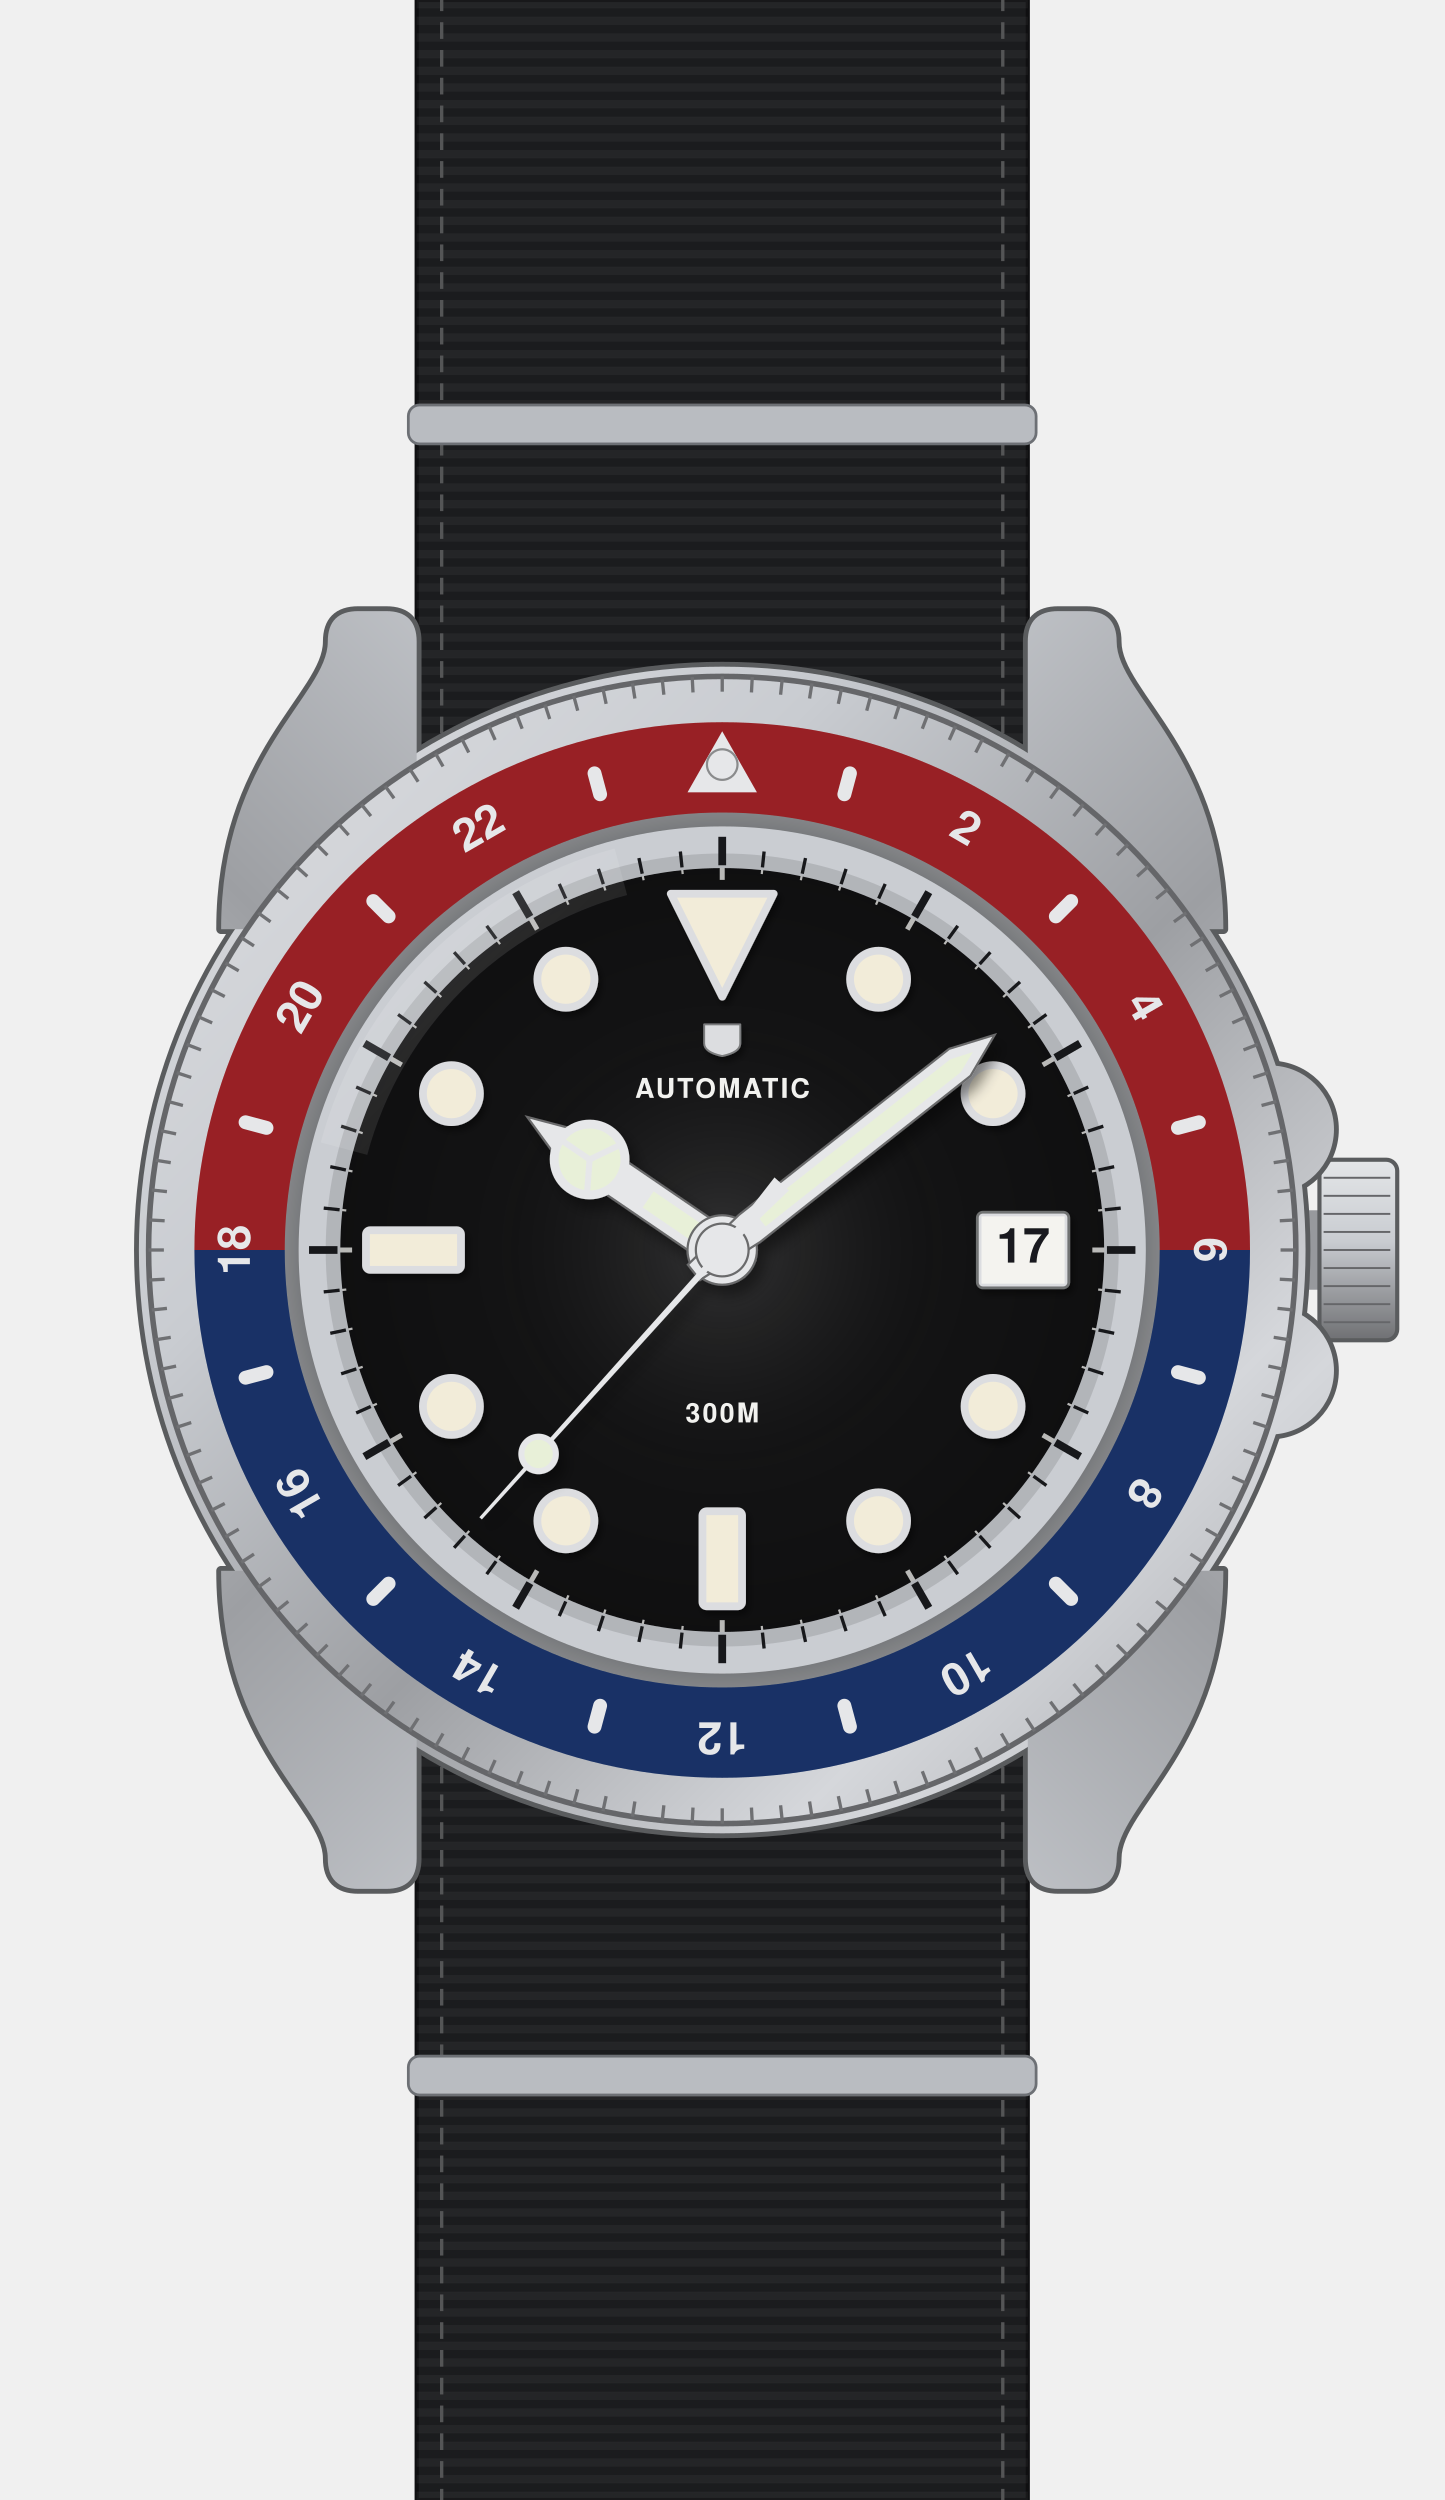
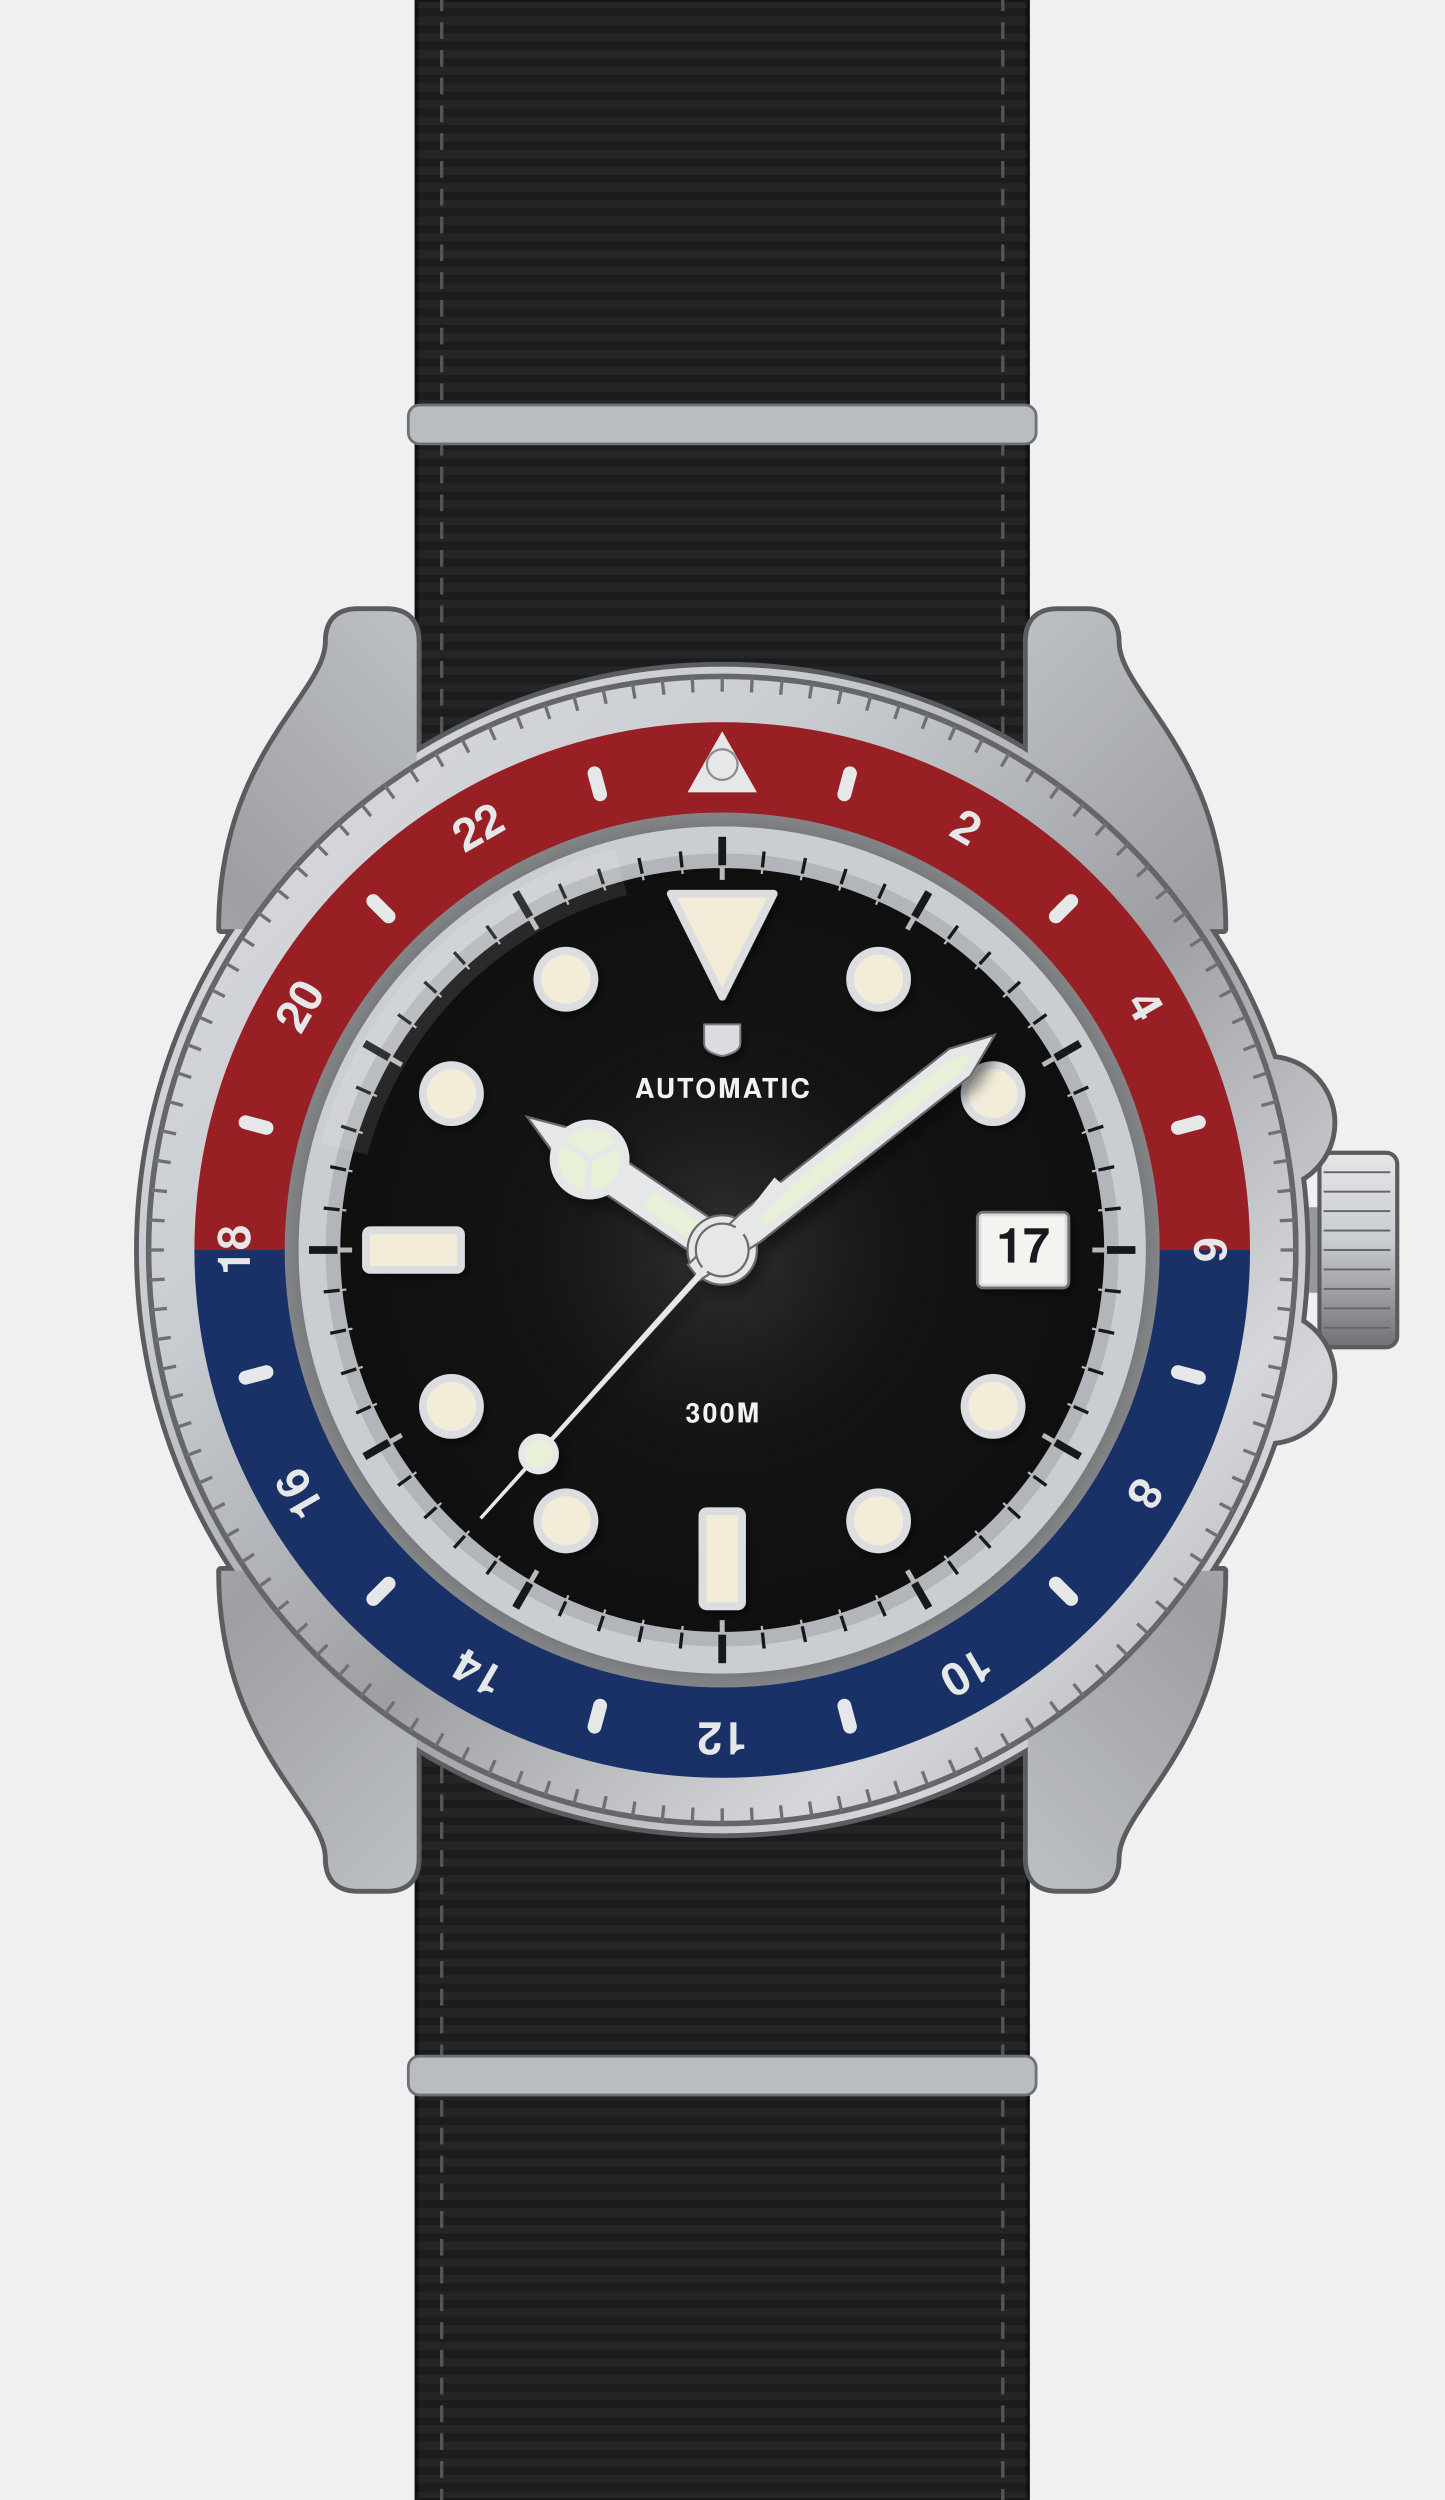
<svg xmlns="http://www.w3.org/2000/svg" viewBox="-26 -45 52 90" role="img" aria-label="Diver 42 GMT-insert on NATO" data-mm-width="52" data-mm-height="90">
  <defs>
    <clipPath id="diver-pepsi-nato-dial-clip">
      <circle r="15.75">
</circle>
    </clipPath>
  </defs>
  <g data-layer="strap" data-part="st-nato-22-black">
    <g id="diver-pepsi-nato-strap-top">
      <g>
        <defs>
          <pattern id="diver-pepsi-nato-strap-texture-st-nato-22-black" width="0.6" height="0.6" patternUnits="userSpaceOnUse">
            <rect width="0.6" height="0.3" fill="#fff" opacity="0.04">
</rect>
          </pattern>
        </defs>
        <path d="M -11 -12.6 L 11 -12.6 L 11 -45 L -11 -45 Z" fill="#1b1c1e" stroke="#0f0f11" stroke-width="0.15">
</path>
        <path d="M -11 -12.6 L 11 -12.6 L 11 -45 L -11 -45 Z" fill="url(#diver-pepsi-nato-strap-texture-st-nato-22-black)">
</path>
        <g stroke="#545556" stroke-width="0.12" stroke-dasharray="0.6 0.4" fill="none">
          <path d="M -10.1 -12.6 L -10.1 -45">
</path>
          <path d="M 10.1 -12.6 L 10.1 -45">
</path>
        </g>
        <rect x="-11.3" y="-30.42" width="22.6" height="1.4" rx="0.4" fill="#b9bcc1" stroke="#6d7075" stroke-width="0.1">
</rect>
      </g>
    </g>
    <use href="#diver-pepsi-nato-strap-top" transform="scale(1 -1)">
</use>
  </g>
  <g data-layer="crown" data-part="cw-diver42" transform="rotate(0)">
    <g>
      <defs>
        <linearGradient id="diver-pepsi-nato-crown-cw-diver42" x1="0" y1="0" x2="0" y2="1">
          <stop offset="0" stop-color="#e4e6e8">
</stop>
          <stop offset="0.45" stop-color="#c9ccd1">
</stop>
          <stop offset="1" stop-color="#6f7073">
</stop>
        </linearGradient>
      </defs>
-       <rect x="20.6" y="-1.43" width="1.2" height="2.86" fill="#97999d">
+       <rect x="20.6" y="-1.54" width="1.2" height="3.08" fill="#97999d">
</rect>
-       <rect x="21.5" y="-3.25" width="2.8" height="6.5" rx="0.4" fill="url(#diver-pepsi-nato-crown-cw-diver42)" stroke="#5a5c5e" stroke-width="0.15">
+       <rect x="21.5" y="-3.5" width="2.8" height="7" rx="0.4" fill="url(#diver-pepsi-nato-crown-cw-diver42)" stroke="#5a5c5e" stroke-width="0.15">
</rect>
      <g stroke="#656669" stroke-width="0.07">
-         <line x1="21.65" y1="-2.6" x2="24.05" y2="-2.6">
- </line>
-         <line x1="21.65" y1="-1.95" x2="24.05" y2="-1.95">
- </line>
-         <line x1="21.65" y1="-1.3" x2="24.05" y2="-1.3">
- </line>
-         <line x1="21.65" y1="-0.65" x2="24.05" y2="-0.65">
+         <line x1="21.65" y1="-2.8" x2="24.05" y2="-2.8">
+ </line>
+         <line x1="21.65" y1="-2.1" x2="24.05" y2="-2.1">
+ </line>
+         <line x1="21.65" y1="-1.4" x2="24.05" y2="-1.4">
+ </line>
+         <line x1="21.65" y1="-0.7" x2="24.05" y2="-0.7">
</line>
        <line x1="21.65" y1="0" x2="24.05" y2="0">
</line>
-         <line x1="21.65" y1="0.65" x2="24.05" y2="0.65">
- </line>
-         <line x1="21.65" y1="1.3" x2="24.05" y2="1.3">
- </line>
-         <line x1="21.65" y1="1.95" x2="24.05" y2="1.95">
- </line>
-         <line x1="21.65" y1="2.6" x2="24.05" y2="2.6">
+         <line x1="21.65" y1="0.7" x2="24.05" y2="0.7">
+ </line>
+         <line x1="21.65" y1="1.4" x2="24.05" y2="1.4">
+ </line>
+         <line x1="21.65" y1="2.1" x2="24.05" y2="2.1">
+ </line>
+         <line x1="21.65" y1="2.8" x2="24.05" y2="2.8">
</line>
      </g>
    </g>
  </g>
  <g data-layer="case" data-part="cs-diver42-30">
    <g>
      <defs>
        <linearGradient id="diver-pepsi-nato-case-metal-cs-diver42-30" gradientUnits="userSpaceOnUse" x1="-23" y1="-23" x2="23" y2="23">
          <stop offset="0" stop-color="#dedfe2">
</stop>
          <stop offset="0.3" stop-color="#c9ccd1">
</stop>
          <stop offset="0.55" stop-color="#9d9fa3">
</stop>
          <stop offset="0.78" stop-color="#d5d7db">
</stop>
          <stop offset="1" stop-color="#a5a7ab">
</stop>
        </linearGradient>
        <radialGradient id="diver-pepsi-nato-case-flange-cs-diver42-30" gradientUnits="userSpaceOnUse" cx="0" cy="0" r="15.8">
          <stop offset="0.8" stop-color="#3c3d3f">
</stop>
          <stop offset="1" stop-color="#838588">
</stop>
        </radialGradient>
      </defs>
      <g stroke="#5a5c5e" stroke-width="0.35" stroke-linejoin="round">
        <circle r="21" fill="#5a5c5e">
</circle>
        <path d="M 11 -11.55 L 11 -21.9 Q 11 -23 12.1 -23 L 13.1 -23 Q 14.2 -23 14.2 -21.9 C 14.2 -19.95 18.04 -17.85 18.04 -11.55 Z" fill="#5a5c5e" transform="scale(1 1)">
</path>
        <path d="M 11 -11.55 L 11 -21.9 Q 11 -23 12.1 -23 L 13.1 -23 Q 14.2 -23 14.2 -21.9 C 14.2 -19.95 18.04 -17.85 18.04 -11.55 Z" fill="#5a5c5e" transform="scale(-1 1)">
</path>
        <path d="M 11 -11.55 L 11 -21.9 Q 11 -23 12.1 -23 L 13.1 -23 Q 14.2 -23 14.2 -21.9 C 14.2 -19.95 18.04 -17.85 18.04 -11.55 Z" fill="#5a5c5e" transform="scale(1 -1)">
</path>
        <path d="M 11 -11.55 L 11 -21.9 Q 11 -23 12.1 -23 L 13.1 -23 Q 14.2 -23 14.2 -21.9 C 14.2 -19.95 18.04 -17.85 18.04 -11.55 Z" fill="#5a5c5e" transform="scale(-1 -1)">
</path>
-         <circle cx="19.723" cy="-4.342" r="2.3" fill="#5a5c5e">
- </circle>
-         <circle cx="19.723" cy="4.342" r="2.3" fill="#5a5c5e">
+         <circle cx="19.668" cy="-4.582" r="2.3" fill="#5a5c5e">
+ </circle>
+         <circle cx="19.668" cy="4.582" r="2.3" fill="#5a5c5e">
</circle>
      </g>
      <g>
        <circle r="21" fill="url(#diver-pepsi-nato-case-metal-cs-diver42-30)">
</circle>
        <path d="M 11 -11.55 L 11 -21.9 Q 11 -23 12.1 -23 L 13.1 -23 Q 14.2 -23 14.2 -21.9 C 14.2 -19.95 18.04 -17.85 18.04 -11.55 Z" fill="url(#diver-pepsi-nato-case-metal-cs-diver42-30)" transform="scale(1 1)">
</path>
        <path d="M 11 -11.55 L 11 -21.9 Q 11 -23 12.1 -23 L 13.1 -23 Q 14.2 -23 14.2 -21.9 C 14.2 -19.95 18.04 -17.85 18.04 -11.55 Z" fill="url(#diver-pepsi-nato-case-metal-cs-diver42-30)" transform="scale(-1 1)">
</path>
        <path d="M 11 -11.55 L 11 -21.9 Q 11 -23 12.1 -23 L 13.1 -23 Q 14.2 -23 14.2 -21.9 C 14.2 -19.95 18.04 -17.85 18.04 -11.55 Z" fill="url(#diver-pepsi-nato-case-metal-cs-diver42-30)" transform="scale(1 -1)">
</path>
        <path d="M 11 -11.55 L 11 -21.9 Q 11 -23 12.1 -23 L 13.1 -23 Q 14.2 -23 14.2 -21.9 C 14.2 -19.95 18.04 -17.85 18.04 -11.55 Z" fill="url(#diver-pepsi-nato-case-metal-cs-diver42-30)" transform="scale(-1 -1)">
</path>
-         <circle cx="19.723" cy="-4.342" r="2.3" fill="url(#diver-pepsi-nato-case-metal-cs-diver42-30)">
- </circle>
-         <circle cx="19.723" cy="4.342" r="2.3" fill="url(#diver-pepsi-nato-case-metal-cs-diver42-30)">
+         <circle cx="19.668" cy="-4.582" r="2.3" fill="url(#diver-pepsi-nato-case-metal-cs-diver42-30)">
+ </circle>
+         <circle cx="19.668" cy="4.582" r="2.3" fill="url(#diver-pepsi-nato-case-metal-cs-diver42-30)">
</circle>
      </g>
      <circle r="15.8" fill="url(#diver-pepsi-nato-case-flange-cs-diver42-30)">
</circle>
    </g>
  </g>
  <g data-layer="bezel" data-part="bz-diver42-flat">
    <g>
      <defs>
        <linearGradient id="diver-pepsi-nato-bezel-bz-diver42-flat" gradientUnits="userSpaceOnUse" x1="-20.65" y1="-20.65" x2="20.65" y2="20.65">
          <stop offset="0" stop-color="#dedfe2">
</stop>
          <stop offset="0.3" stop-color="#c9ccd1">
</stop>
          <stop offset="0.55" stop-color="#9d9fa3">
</stop>
          <stop offset="0.78" stop-color="#d5d7db">
</stop>
          <stop offset="1" stop-color="#a5a7ab">
</stop>
        </linearGradient>
      </defs>
      <path d="M -20.65 0 A 20.65 20.65 0 1 0 20.65 0 A 20.65 20.65 0 1 0 -20.65 0 Z M -18.75 0 A 18.75 18.75 0 1 0 18.75 0 A 18.75 18.75 0 1 0 -18.75 0 Z" fill="url(#diver-pepsi-nato-bezel-bz-diver42-flat)" fill-rule="evenodd" stroke="#656669" stroke-width="0.2">
</path>
      <g stroke="#6f7073" stroke-width="0.12">
        <line x1="0" y1="-20.1" x2="0" y2="-20.65">
</line>
        <line x1="1.052" y1="-20.072" x2="1.081" y2="-20.622">
</line>
        <line x1="2.101" y1="-19.99" x2="2.159" y2="-20.537">
</line>
        <line x1="3.144" y1="-19.853" x2="3.23" y2="-20.396">
</line>
        <line x1="4.179" y1="-19.661" x2="4.293" y2="-20.199">
</line>
        <line x1="5.202" y1="-19.415" x2="5.345" y2="-19.946">
</line>
        <line x1="6.211" y1="-19.116" x2="6.381" y2="-19.639">
</line>
        <line x1="7.203" y1="-18.765" x2="7.4" y2="-19.278">
</line>
        <line x1="8.175" y1="-18.362" x2="8.399" y2="-18.865">
</line>
        <line x1="9.125" y1="-17.909" x2="9.375" y2="-18.399">
</line>
        <line x1="10.05" y1="-17.407" x2="10.325" y2="-17.883">
</line>
        <line x1="10.947" y1="-16.857" x2="11.247" y2="-17.319">
</line>
        <line x1="11.814" y1="-16.261" x2="12.138" y2="-16.706">
</line>
        <line x1="12.649" y1="-15.621" x2="12.995" y2="-16.048">
</line>
        <line x1="13.45" y1="-14.937" x2="13.818" y2="-15.346">
</line>
        <line x1="14.213" y1="-14.213" x2="14.602" y2="-14.602">
</line>
        <line x1="14.937" y1="-13.45" x2="15.346" y2="-13.818">
</line>
        <line x1="15.621" y1="-12.649" x2="16.048" y2="-12.995">
</line>
        <line x1="16.261" y1="-11.814" x2="16.706" y2="-12.138">
</line>
        <line x1="16.857" y1="-10.947" x2="17.319" y2="-11.247">
</line>
        <line x1="17.407" y1="-10.05" x2="17.883" y2="-10.325">
</line>
        <line x1="17.909" y1="-9.125" x2="18.399" y2="-9.375">
</line>
        <line x1="18.362" y1="-8.175" x2="18.865" y2="-8.399">
</line>
        <line x1="18.765" y1="-7.203" x2="19.278" y2="-7.4">
</line>
        <line x1="19.116" y1="-6.211" x2="19.639" y2="-6.381">
</line>
        <line x1="19.415" y1="-5.202" x2="19.946" y2="-5.345">
</line>
        <line x1="19.661" y1="-4.179" x2="20.199" y2="-4.293">
</line>
        <line x1="19.853" y1="-3.144" x2="20.396" y2="-3.23">
</line>
        <line x1="19.99" y1="-2.101" x2="20.537" y2="-2.159">
</line>
        <line x1="20.072" y1="-1.052" x2="20.622" y2="-1.081">
</line>
        <line x1="20.1" y1="0" x2="20.65" y2="0">
</line>
        <line x1="20.072" y1="1.052" x2="20.622" y2="1.081">
</line>
        <line x1="19.99" y1="2.101" x2="20.537" y2="2.159">
</line>
        <line x1="19.853" y1="3.144" x2="20.396" y2="3.23">
</line>
        <line x1="19.661" y1="4.179" x2="20.199" y2="4.293">
</line>
        <line x1="19.415" y1="5.202" x2="19.946" y2="5.345">
</line>
        <line x1="19.116" y1="6.211" x2="19.639" y2="6.381">
</line>
        <line x1="18.765" y1="7.203" x2="19.278" y2="7.4">
</line>
        <line x1="18.362" y1="8.175" x2="18.865" y2="8.399">
</line>
        <line x1="17.909" y1="9.125" x2="18.399" y2="9.375">
</line>
        <line x1="17.407" y1="10.05" x2="17.883" y2="10.325">
</line>
        <line x1="16.857" y1="10.947" x2="17.319" y2="11.247">
</line>
        <line x1="16.261" y1="11.814" x2="16.706" y2="12.138">
</line>
        <line x1="15.621" y1="12.649" x2="16.048" y2="12.995">
</line>
        <line x1="14.937" y1="13.45" x2="15.346" y2="13.818">
</line>
        <line x1="14.213" y1="14.213" x2="14.602" y2="14.602">
</line>
        <line x1="13.45" y1="14.937" x2="13.818" y2="15.346">
</line>
        <line x1="12.649" y1="15.621" x2="12.995" y2="16.048">
</line>
        <line x1="11.814" y1="16.261" x2="12.138" y2="16.706">
</line>
        <line x1="10.947" y1="16.857" x2="11.247" y2="17.319">
</line>
        <line x1="10.05" y1="17.407" x2="10.325" y2="17.883">
</line>
        <line x1="9.125" y1="17.909" x2="9.375" y2="18.399">
</line>
        <line x1="8.175" y1="18.362" x2="8.399" y2="18.865">
</line>
        <line x1="7.203" y1="18.765" x2="7.4" y2="19.278">
</line>
        <line x1="6.211" y1="19.116" x2="6.381" y2="19.639">
</line>
        <line x1="5.202" y1="19.415" x2="5.345" y2="19.946">
</line>
        <line x1="4.179" y1="19.661" x2="4.293" y2="20.199">
</line>
        <line x1="3.144" y1="19.853" x2="3.23" y2="20.396">
</line>
        <line x1="2.101" y1="19.99" x2="2.159" y2="20.537">
</line>
        <line x1="1.052" y1="20.072" x2="1.081" y2="20.622">
</line>
        <line x1="0" y1="20.1" x2="0" y2="20.65">
</line>
        <line x1="-1.052" y1="20.072" x2="-1.081" y2="20.622">
</line>
        <line x1="-2.101" y1="19.99" x2="-2.159" y2="20.537">
</line>
        <line x1="-3.144" y1="19.853" x2="-3.23" y2="20.396">
</line>
        <line x1="-4.179" y1="19.661" x2="-4.293" y2="20.199">
</line>
        <line x1="-5.202" y1="19.415" x2="-5.345" y2="19.946">
</line>
        <line x1="-6.211" y1="19.116" x2="-6.381" y2="19.639">
</line>
        <line x1="-7.203" y1="18.765" x2="-7.4" y2="19.278">
</line>
        <line x1="-8.175" y1="18.362" x2="-8.399" y2="18.865">
</line>
        <line x1="-9.125" y1="17.909" x2="-9.375" y2="18.399">
</line>
        <line x1="-10.05" y1="17.407" x2="-10.325" y2="17.883">
</line>
        <line x1="-10.947" y1="16.857" x2="-11.247" y2="17.319">
</line>
        <line x1="-11.814" y1="16.261" x2="-12.138" y2="16.706">
</line>
        <line x1="-12.649" y1="15.621" x2="-12.995" y2="16.048">
</line>
        <line x1="-13.45" y1="14.937" x2="-13.818" y2="15.346">
</line>
        <line x1="-14.213" y1="14.213" x2="-14.602" y2="14.602">
</line>
        <line x1="-14.937" y1="13.45" x2="-15.346" y2="13.818">
</line>
        <line x1="-15.621" y1="12.649" x2="-16.048" y2="12.995">
</line>
        <line x1="-16.261" y1="11.814" x2="-16.706" y2="12.138">
</line>
        <line x1="-16.857" y1="10.947" x2="-17.319" y2="11.247">
</line>
        <line x1="-17.407" y1="10.05" x2="-17.883" y2="10.325">
</line>
        <line x1="-17.909" y1="9.125" x2="-18.399" y2="9.375">
</line>
        <line x1="-18.362" y1="8.175" x2="-18.865" y2="8.399">
</line>
        <line x1="-18.765" y1="7.203" x2="-19.278" y2="7.4">
</line>
        <line x1="-19.116" y1="6.211" x2="-19.639" y2="6.381">
</line>
        <line x1="-19.415" y1="5.202" x2="-19.946" y2="5.345">
</line>
        <line x1="-19.661" y1="4.179" x2="-20.199" y2="4.293">
</line>
        <line x1="-19.853" y1="3.144" x2="-20.396" y2="3.23">
</line>
        <line x1="-19.99" y1="2.101" x2="-20.537" y2="2.159">
</line>
        <line x1="-20.072" y1="1.052" x2="-20.622" y2="1.081">
</line>
        <line x1="-20.1" y1="0" x2="-20.65" y2="0">
</line>
        <line x1="-20.072" y1="-1.052" x2="-20.622" y2="-1.081">
</line>
        <line x1="-19.99" y1="-2.101" x2="-20.537" y2="-2.159">
</line>
        <line x1="-19.853" y1="-3.144" x2="-20.396" y2="-3.23">
</line>
        <line x1="-19.661" y1="-4.179" x2="-20.199" y2="-4.293">
</line>
        <line x1="-19.415" y1="-5.202" x2="-19.946" y2="-5.345">
</line>
        <line x1="-19.116" y1="-6.211" x2="-19.639" y2="-6.381">
</line>
        <line x1="-18.765" y1="-7.203" x2="-19.278" y2="-7.4">
</line>
        <line x1="-18.362" y1="-8.175" x2="-18.865" y2="-8.399">
</line>
        <line x1="-17.909" y1="-9.125" x2="-18.399" y2="-9.375">
</line>
        <line x1="-17.407" y1="-10.05" x2="-17.883" y2="-10.325">
</line>
        <line x1="-16.857" y1="-10.947" x2="-17.319" y2="-11.247">
</line>
        <line x1="-16.261" y1="-11.814" x2="-16.706" y2="-12.138">
</line>
        <line x1="-15.621" y1="-12.649" x2="-16.048" y2="-12.995">
</line>
        <line x1="-14.937" y1="-13.45" x2="-15.346" y2="-13.818">
</line>
        <line x1="-14.213" y1="-14.213" x2="-14.602" y2="-14.602">
</line>
        <line x1="-13.45" y1="-14.937" x2="-13.818" y2="-15.346">
</line>
        <line x1="-12.649" y1="-15.621" x2="-12.995" y2="-16.048">
</line>
        <line x1="-11.814" y1="-16.261" x2="-12.138" y2="-16.706">
</line>
        <line x1="-10.947" y1="-16.857" x2="-11.247" y2="-17.319">
</line>
        <line x1="-10.05" y1="-17.407" x2="-10.325" y2="-17.883">
</line>
        <line x1="-9.125" y1="-17.909" x2="-9.375" y2="-18.399">
</line>
        <line x1="-8.175" y1="-18.362" x2="-8.399" y2="-18.865">
</line>
        <line x1="-7.203" y1="-18.765" x2="-7.4" y2="-19.278">
</line>
        <line x1="-6.211" y1="-19.116" x2="-6.381" y2="-19.639">
</line>
        <line x1="-5.202" y1="-19.415" x2="-5.345" y2="-19.946">
</line>
        <line x1="-4.179" y1="-19.661" x2="-4.293" y2="-20.199">
</line>
        <line x1="-3.144" y1="-19.853" x2="-3.23" y2="-20.396">
</line>
        <line x1="-2.101" y1="-19.99" x2="-2.159" y2="-20.537">
</line>
        <line x1="-1.052" y1="-20.072" x2="-1.081" y2="-20.622">
</line>
      </g>
    </g>
  </g>
  <g data-layer="bezelInsert" data-part="in-diver42-gmt-pepsi">
    <g>
      <g>
        <defs>
          <radialGradient id="diver-pepsi-nato-insert-shade-in-diver42-gmt-pepsi" gradientUnits="userSpaceOnUse" r="19">
            <stop offset="0.829" stop-color="#000" stop-opacity="0.12">
</stop>
            <stop offset="0.889" stop-color="#000" stop-opacity="0">
</stop>
            <stop offset="1" stop-color="#000" stop-opacity="0.15">
</stop>
          </radialGradient>
        </defs>
        <g>
          <path d="M -19 0 A 19 19 0 0 1 19 0 L 15.75 0 A 15.75 15.75 0 0 0 -15.75 0 Z" fill="#b3262b">
</path>
          <path d="M 19 0 A 19 19 0 0 1 -19 0 L -15.75 0 A 15.75 15.75 0 0 0 15.75 0 Z" fill="#1d3a78">
</path>
        </g>
        <path d="M -19 0 A 19 19 0 1 0 19 0 A 19 19 0 1 0 -19 0 Z M -15.75 0 A 15.75 15.75 0 1 0 15.75 0 A 15.75 15.75 0 1 0 -15.75 0 Z" fill="url(#diver-pepsi-nato-insert-shade-in-diver42-gmt-pepsi)" fill-rule="evenodd">
</path>
      </g>
      <text x="8.687" y="-15.047" transform="rotate(30 8.687 -15.047)" font-family="'Helvetica Neue', Helvetica, Arial, sans-serif" font-weight="600" font-size="1.625" fill="#e6e7e9" text-anchor="middle" dominant-baseline="central">2</text>
      <text x="15.047" y="-8.688" transform="rotate(60 15.047 -8.688)" font-family="'Helvetica Neue', Helvetica, Arial, sans-serif" font-weight="600" font-size="1.625" fill="#e6e7e9" text-anchor="middle" dominant-baseline="central">4</text>
      <text x="17.375" y="0" transform="rotate(90 17.375 0)" font-family="'Helvetica Neue', Helvetica, Arial, sans-serif" font-weight="600" font-size="1.625" fill="#e6e7e9" text-anchor="middle" dominant-baseline="central">6</text>
      <text x="15.047" y="8.687" transform="rotate(120 15.047 8.687)" font-family="'Helvetica Neue', Helvetica, Arial, sans-serif" font-weight="600" font-size="1.625" fill="#e6e7e9" text-anchor="middle" dominant-baseline="central">8</text>
      <text x="8.687" y="15.047" transform="rotate(150 8.687 15.047)" font-family="'Helvetica Neue', Helvetica, Arial, sans-serif" font-weight="600" font-size="1.625" fill="#e6e7e9" text-anchor="middle" dominant-baseline="central">10</text>
      <text x="0" y="17.375" transform="rotate(180 0 17.375)" font-family="'Helvetica Neue', Helvetica, Arial, sans-serif" font-weight="600" font-size="1.625" fill="#e6e7e9" text-anchor="middle" dominant-baseline="central">12</text>
      <text x="-8.688" y="15.047" transform="rotate(210 -8.688 15.047)" font-family="'Helvetica Neue', Helvetica, Arial, sans-serif" font-weight="600" font-size="1.625" fill="#e6e7e9" text-anchor="middle" dominant-baseline="central">14</text>
      <text x="-15.047" y="8.688" transform="rotate(240 -15.047 8.688)" font-family="'Helvetica Neue', Helvetica, Arial, sans-serif" font-weight="600" font-size="1.625" fill="#e6e7e9" text-anchor="middle" dominant-baseline="central">16</text>
      <text x="-17.375" y="0" transform="rotate(270 -17.375 0)" font-family="'Helvetica Neue', Helvetica, Arial, sans-serif" font-weight="600" font-size="1.625" fill="#e6e7e9" text-anchor="middle" dominant-baseline="central">18</text>
      <text x="-15.047" y="-8.688" transform="rotate(300 -15.047 -8.688)" font-family="'Helvetica Neue', Helvetica, Arial, sans-serif" font-weight="600" font-size="1.625" fill="#e6e7e9" text-anchor="middle" dominant-baseline="central">20</text>
      <text x="-8.688" y="-15.047" transform="rotate(330 -8.688 -15.047)" font-family="'Helvetica Neue', Helvetica, Arial, sans-serif" font-weight="600" font-size="1.625" fill="#e6e7e9" text-anchor="middle" dominant-baseline="central">22</text>
      <line x1="4.396" y1="-16.406" x2="4.598" y2="-17.16" stroke="#e6e7e9" stroke-width="0.5" stroke-linecap="round">
</line>
      <line x1="12.01" y1="-12.01" x2="12.562" y2="-12.562" stroke="#e6e7e9" stroke-width="0.5" stroke-linecap="round">
</line>
      <line x1="16.406" y1="-4.396" x2="17.16" y2="-4.598" stroke="#e6e7e9" stroke-width="0.5" stroke-linecap="round">
</line>
      <line x1="16.406" y1="4.396" x2="17.16" y2="4.598" stroke="#e6e7e9" stroke-width="0.5" stroke-linecap="round">
</line>
      <line x1="12.01" y1="12.01" x2="12.562" y2="12.562" stroke="#e6e7e9" stroke-width="0.5" stroke-linecap="round">
</line>
      <line x1="4.396" y1="16.406" x2="4.598" y2="17.16" stroke="#e6e7e9" stroke-width="0.5" stroke-linecap="round">
</line>
      <line x1="-4.396" y1="16.406" x2="-4.598" y2="17.16" stroke="#e6e7e9" stroke-width="0.5" stroke-linecap="round">
</line>
      <line x1="-12.01" y1="12.01" x2="-12.562" y2="12.562" stroke="#e6e7e9" stroke-width="0.5" stroke-linecap="round">
</line>
      <line x1="-16.406" y1="4.396" x2="-17.16" y2="4.598" stroke="#e6e7e9" stroke-width="0.5" stroke-linecap="round">
</line>
      <line x1="-16.406" y1="-4.396" x2="-17.16" y2="-4.598" stroke="#e6e7e9" stroke-width="0.5" stroke-linecap="round">
</line>
      <line x1="-12.01" y1="-12.01" x2="-12.562" y2="-12.562" stroke="#e6e7e9" stroke-width="0.5" stroke-linecap="round">
</line>
      <line x1="-4.396" y1="-16.406" x2="-4.598" y2="-17.16" stroke="#e6e7e9" stroke-width="0.5" stroke-linecap="round">
</line>
      <g>
        <path d="M 0 -18.675 L -1.25 -16.475 L 1.25 -16.475 Z" fill="#e6e7e9">
</path>
        <circle cy="-17.475" r="0.55" fill="#e6e7e9" stroke="#8a8b8c" stroke-width="0.08">
</circle>
      </g>
    </g>
  </g>
  <g clip-path="url(#diver-pepsi-nato-dial-clip)">
    <g data-layer="dial" data-part="dl-sub-black">
      <g>
        <defs>
          <filter id="diver-pepsi-nato-dial-shadow-dl-sub-black" x="-50%" y="-50%" width="200%" height="200%">
            <feDropShadow dx="0.12" dy="0.18" stdDeviation="0.12" flood-color="#000" flood-opacity="0.5">
</feDropShadow>
          </filter>
        </defs>
        <circle r="14.25" fill="#0f0f10">
</circle>
        <g>
          <defs>
            <radialGradient id="diver-pepsi-nato-dial-vignette-dl-sub-black" gradientUnits="userSpaceOnUse" cx="0" cy="0" r="14.25">
              <stop offset="0" stop-color="#fff" stop-opacity="0.14">
</stop>
              <stop offset="0.7" stop-color="#000" stop-opacity="0">
</stop>
              <stop offset="1" stop-color="#000" stop-opacity="0.2">
</stop>
            </radialGradient>
          </defs>
          <circle r="14.25" fill="url(#diver-pepsi-nato-dial-vignette-dl-sub-black)">
</circle>
        </g>
        <g stroke="#f2f2ef" opacity="0.75">
          <line x1="0" y1="-13.324" x2="0" y2="-14.107" stroke-width="0.18">
</line>
          <line x1="1.423" y1="-13.534" x2="1.475" y2="-14.03" stroke-width="0.08">
</line>
          <line x1="2.829" y1="-13.311" x2="2.933" y2="-13.799" stroke-width="0.08">
</line>
          <line x1="4.205" y1="-12.943" x2="4.359" y2="-13.417" stroke-width="0.08">
</line>
          <line x1="5.535" y1="-12.432" x2="5.738" y2="-12.888" stroke-width="0.08">
</line>
          <line x1="6.662" y1="-11.539" x2="7.054" y2="-12.217" stroke-width="0.18">
</line>
          <line x1="7.999" y1="-11.01" x2="8.292" y2="-11.413" stroke-width="0.08">
</line>
          <line x1="9.106" y1="-10.113" x2="9.44" y2="-10.484" stroke-width="0.08">
</line>
          <line x1="10.113" y1="-9.106" x2="10.484" y2="-9.44" stroke-width="0.08">
</line>
          <line x1="11.01" y1="-7.999" x2="11.413" y2="-8.292" stroke-width="0.08">
</line>
          <line x1="11.539" y1="-6.662" x2="12.217" y2="-7.054" stroke-width="0.18">
</line>
          <line x1="12.432" y1="-5.535" x2="12.888" y2="-5.738" stroke-width="0.08">
</line>
          <line x1="12.943" y1="-4.205" x2="13.417" y2="-4.359" stroke-width="0.08">
</line>
          <line x1="13.311" y1="-2.829" x2="13.799" y2="-2.933" stroke-width="0.08">
</line>
          <line x1="13.534" y1="-1.423" x2="14.03" y2="-1.475" stroke-width="0.08">
</line>
          <line x1="13.324" y1="0" x2="14.107" y2="0" stroke-width="0.18">
</line>
          <line x1="13.534" y1="1.423" x2="14.03" y2="1.475" stroke-width="0.08">
</line>
          <line x1="13.311" y1="2.829" x2="13.799" y2="2.933" stroke-width="0.08">
</line>
          <line x1="12.943" y1="4.205" x2="13.417" y2="4.359" stroke-width="0.08">
</line>
          <line x1="12.432" y1="5.535" x2="12.888" y2="5.738" stroke-width="0.08">
</line>
          <line x1="11.539" y1="6.662" x2="12.217" y2="7.054" stroke-width="0.18">
</line>
          <line x1="11.01" y1="7.999" x2="11.413" y2="8.292" stroke-width="0.08">
</line>
          <line x1="10.113" y1="9.106" x2="10.484" y2="9.44" stroke-width="0.08">
</line>
          <line x1="9.106" y1="10.113" x2="9.44" y2="10.484" stroke-width="0.08">
</line>
          <line x1="7.999" y1="11.01" x2="8.292" y2="11.413" stroke-width="0.08">
</line>
          <line x1="6.662" y1="11.539" x2="7.054" y2="12.217" stroke-width="0.18">
</line>
          <line x1="5.535" y1="12.432" x2="5.738" y2="12.888" stroke-width="0.08">
</line>
          <line x1="4.205" y1="12.943" x2="4.359" y2="13.417" stroke-width="0.08">
</line>
          <line x1="2.829" y1="13.311" x2="2.933" y2="13.799" stroke-width="0.08">
</line>
          <line x1="1.423" y1="13.534" x2="1.475" y2="14.03" stroke-width="0.08">
</line>
          <line x1="0" y1="13.324" x2="0" y2="14.107" stroke-width="0.18">
</line>
          <line x1="-1.423" y1="13.534" x2="-1.475" y2="14.03" stroke-width="0.08">
</line>
          <line x1="-2.829" y1="13.311" x2="-2.933" y2="13.799" stroke-width="0.08">
</line>
          <line x1="-4.205" y1="12.943" x2="-4.359" y2="13.417" stroke-width="0.08">
</line>
          <line x1="-5.535" y1="12.432" x2="-5.738" y2="12.888" stroke-width="0.08">
</line>
          <line x1="-6.662" y1="11.539" x2="-7.054" y2="12.217" stroke-width="0.18">
</line>
          <line x1="-7.999" y1="11.01" x2="-8.292" y2="11.413" stroke-width="0.08">
</line>
          <line x1="-9.106" y1="10.113" x2="-9.44" y2="10.484" stroke-width="0.08">
</line>
          <line x1="-10.113" y1="9.106" x2="-10.484" y2="9.44" stroke-width="0.08">
</line>
          <line x1="-11.01" y1="7.999" x2="-11.413" y2="8.292" stroke-width="0.08">
</line>
          <line x1="-11.539" y1="6.662" x2="-12.217" y2="7.054" stroke-width="0.18">
</line>
          <line x1="-12.432" y1="5.535" x2="-12.888" y2="5.738" stroke-width="0.08">
</line>
          <line x1="-12.943" y1="4.205" x2="-13.417" y2="4.359" stroke-width="0.08">
</line>
          <line x1="-13.311" y1="2.829" x2="-13.799" y2="2.933" stroke-width="0.08">
</line>
          <line x1="-13.534" y1="1.423" x2="-14.03" y2="1.475" stroke-width="0.08">
</line>
          <line x1="-13.324" y1="0" x2="-14.107" y2="0" stroke-width="0.18">
</line>
          <line x1="-13.534" y1="-1.423" x2="-14.03" y2="-1.475" stroke-width="0.08">
</line>
          <line x1="-13.311" y1="-2.829" x2="-13.799" y2="-2.933" stroke-width="0.08">
</line>
          <line x1="-12.943" y1="-4.205" x2="-13.417" y2="-4.359" stroke-width="0.08">
</line>
          <line x1="-12.432" y1="-5.535" x2="-12.888" y2="-5.738" stroke-width="0.08">
</line>
          <line x1="-11.539" y1="-6.662" x2="-12.217" y2="-7.054" stroke-width="0.18">
</line>
          <line x1="-11.01" y1="-7.999" x2="-11.413" y2="-8.292" stroke-width="0.08">
</line>
          <line x1="-10.113" y1="-9.106" x2="-10.484" y2="-9.44" stroke-width="0.08">
</line>
          <line x1="-9.106" y1="-10.113" x2="-9.44" y2="-10.484" stroke-width="0.08">
</line>
          <line x1="-7.999" y1="-11.01" x2="-8.292" y2="-11.413" stroke-width="0.08">
</line>
          <line x1="-6.662" y1="-11.539" x2="-7.054" y2="-12.217" stroke-width="0.18">
</line>
          <line x1="-5.535" y1="-12.432" x2="-5.738" y2="-12.888" stroke-width="0.08">
</line>
          <line x1="-4.205" y1="-12.943" x2="-4.359" y2="-13.417" stroke-width="0.08">
</line>
          <line x1="-2.829" y1="-13.311" x2="-2.933" y2="-13.799" stroke-width="0.08">
</line>
          <line x1="-1.423" y1="-13.534" x2="-1.475" y2="-14.03" stroke-width="0.08">
</line>
        </g>
        <g data-dial-print="">
          <g font-family="'Helvetica Neue', Helvetica, Arial, sans-serif" font-size="0.969" font-weight="700" fill="#f2f2ef" text-anchor="middle" dominant-baseline="central" letter-spacing="0.078">
            <text x="0" y="-5.7">AUTOMATIC</text>
            <text x="0" y="5.985">300M</text>
          </g>
          <g filter="url(#diver-pepsi-nato-dial-shadow-dl-sub-black)">
            <g fill="#dcdde0" stroke="#797a7b" stroke-width="0.07" stroke-linejoin="round">
              <path d="M -0.65 -8.123 L 0.65 -8.123 L 0.65 -7.439 Q 0.65 -7.119 0 -6.982 Q -0.65 -7.119 -0.65 -7.439 Z">
</path>
            </g>
          </g>
        </g>
        <g filter="url(#diver-pepsi-nato-dial-shadow-dl-sub-black)">
          <g class="lume" fill="#f2ecd9" stroke="#dcdde0" stroke-width="0.28" stroke-linejoin="round">
            <path d="M -1.853 -12.825 L 1.853 -12.825 L 0 -9.12 Z">
</path>
            <circle cx="5.629" cy="-9.749" r="1.026">
</circle>
            <circle cx="9.749" cy="-5.629" r="1.026">
</circle>
            <circle cx="9.749" cy="5.629" r="1.026">
</circle>
            <circle cx="5.629" cy="9.749" r="1.026">
</circle>
            <rect x="-0.713" y="-12.825" width="1.425" height="3.42" rx="0.15" transform="rotate(180)">
</rect>
            <circle cx="-5.629" cy="9.749" r="1.026">
</circle>
            <circle cx="-9.749" cy="5.629" r="1.026">
</circle>
            <rect x="-0.713" y="-12.825" width="1.425" height="3.42" rx="0.15" transform="rotate(270)">
</rect>
            <circle cx="-9.749" cy="-5.629" r="1.026">
</circle>
            <circle cx="-5.629" cy="-9.749" r="1.026">
</circle>
          </g>
          <g transform="translate(10.83 0) rotate(0)" font-family="'Helvetica Neue', Helvetica, Arial, sans-serif" font-weight="600" text-anchor="middle" dominant-baseline="central">
            <rect x="-1.646" y="-1.361" width="3.292" height="2.723" rx="0.2" fill="#dcdde0" stroke="#6e6f70" stroke-width="0.1">
</rect>
            <rect x="-1.496" y="-1.211" width="2.992" height="2.423" fill="#f4f3ef">
</rect>
            <text x="0" y="0.05" font-size="1.744" fill="#16171a">17</text>
          </g>
        </g>
      </g>
    </g>
    <g data-layer="chapterRing" data-part="cr-diver42-silver">
      <g>
        <path d="M -15.25 0 A 15.25 15.25 0 1 0 15.25 0 A 15.25 15.25 0 1 0 -15.25 0 Z M -13.75 0 A 13.75 13.75 0 1 0 13.75 0 A 13.75 13.75 0 1 0 -13.75 0 Z" fill="#c9ccd1" fill-rule="evenodd">
</path>
        <path d="M -14.275 0 A 14.275 14.275 0 1 0 14.275 0 A 14.275 14.275 0 1 0 -14.275 0 Z M -13.75 0 A 13.75 13.75 0 1 0 13.75 0 A 13.75 13.75 0 1 0 -13.75 0 Z" fill="#000" opacity="0.12" fill-rule="evenodd">
</path>
        <g stroke="#141518">
          <line x1="0" y1="-13.85" x2="0" y2="-14.875" stroke-width="0.28">
</line>
          <line x1="1.448" y1="-13.774" x2="1.508" y2="-14.346" stroke-width="0.12">
</line>
          <line x1="2.88" y1="-13.547" x2="2.999" y2="-14.11" stroke-width="0.12">
</line>
          <line x1="4.28" y1="-13.172" x2="4.458" y2="-13.719" stroke-width="0.12">
</line>
          <line x1="5.633" y1="-12.653" x2="5.867" y2="-13.178" stroke-width="0.12">
</line>
          <line x1="6.925" y1="-11.994" x2="7.437" y2="-12.882" stroke-width="0.28">
</line>
          <line x1="8.141" y1="-11.205" x2="8.479" y2="-11.67" stroke-width="0.12">
</line>
          <line x1="9.267" y1="-10.293" x2="9.652" y2="-10.72" stroke-width="0.12">
</line>
          <line x1="10.293" y1="-9.267" x2="10.72" y2="-9.652" stroke-width="0.12">
</line>
          <line x1="11.205" y1="-8.141" x2="11.67" y2="-8.479" stroke-width="0.12">
</line>
          <line x1="11.994" y1="-6.925" x2="12.882" y2="-7.438" stroke-width="0.28">
</line>
          <line x1="12.653" y1="-5.633" x2="13.178" y2="-5.867" stroke-width="0.12">
</line>
          <line x1="13.172" y1="-4.28" x2="13.719" y2="-4.458" stroke-width="0.12">
</line>
          <line x1="13.547" y1="-2.88" x2="14.11" y2="-2.999" stroke-width="0.12">
</line>
          <line x1="13.774" y1="-1.448" x2="14.346" y2="-1.508" stroke-width="0.12">
</line>
          <line x1="13.85" y1="0" x2="14.875" y2="0" stroke-width="0.28">
</line>
          <line x1="13.774" y1="1.448" x2="14.346" y2="1.508" stroke-width="0.12">
</line>
          <line x1="13.547" y1="2.88" x2="14.11" y2="2.999" stroke-width="0.12">
</line>
          <line x1="13.172" y1="4.28" x2="13.719" y2="4.458" stroke-width="0.12">
</line>
          <line x1="12.653" y1="5.633" x2="13.178" y2="5.867" stroke-width="0.12">
</line>
          <line x1="11.994" y1="6.925" x2="12.882" y2="7.437" stroke-width="0.28">
</line>
          <line x1="11.205" y1="8.141" x2="11.67" y2="8.479" stroke-width="0.12">
</line>
          <line x1="10.293" y1="9.267" x2="10.72" y2="9.652" stroke-width="0.12">
</line>
          <line x1="9.267" y1="10.293" x2="9.652" y2="10.72" stroke-width="0.12">
</line>
          <line x1="8.141" y1="11.205" x2="8.479" y2="11.67" stroke-width="0.12">
</line>
          <line x1="6.925" y1="11.994" x2="7.437" y2="12.882" stroke-width="0.28">
</line>
          <line x1="5.633" y1="12.653" x2="5.867" y2="13.178" stroke-width="0.12">
</line>
          <line x1="4.28" y1="13.172" x2="4.458" y2="13.719" stroke-width="0.12">
</line>
          <line x1="2.88" y1="13.547" x2="2.999" y2="14.11" stroke-width="0.12">
</line>
          <line x1="1.448" y1="13.774" x2="1.508" y2="14.346" stroke-width="0.12">
</line>
          <line x1="0" y1="13.85" x2="0" y2="14.875" stroke-width="0.28">
</line>
          <line x1="-1.448" y1="13.774" x2="-1.508" y2="14.346" stroke-width="0.12">
</line>
          <line x1="-2.88" y1="13.547" x2="-2.999" y2="14.11" stroke-width="0.12">
</line>
          <line x1="-4.28" y1="13.172" x2="-4.458" y2="13.719" stroke-width="0.12">
</line>
          <line x1="-5.633" y1="12.653" x2="-5.867" y2="13.178" stroke-width="0.12">
</line>
          <line x1="-6.925" y1="11.994" x2="-7.438" y2="12.882" stroke-width="0.28">
</line>
          <line x1="-8.141" y1="11.205" x2="-8.479" y2="11.67" stroke-width="0.12">
</line>
          <line x1="-9.267" y1="10.293" x2="-9.652" y2="10.72" stroke-width="0.12">
</line>
          <line x1="-10.293" y1="9.267" x2="-10.72" y2="9.652" stroke-width="0.12">
</line>
          <line x1="-11.205" y1="8.141" x2="-11.67" y2="8.479" stroke-width="0.12">
</line>
          <line x1="-11.994" y1="6.925" x2="-12.882" y2="7.438" stroke-width="0.28">
</line>
          <line x1="-12.653" y1="5.633" x2="-13.178" y2="5.867" stroke-width="0.12">
</line>
          <line x1="-13.172" y1="4.28" x2="-13.719" y2="4.458" stroke-width="0.12">
</line>
          <line x1="-13.547" y1="2.88" x2="-14.11" y2="2.999" stroke-width="0.12">
</line>
          <line x1="-13.774" y1="1.448" x2="-14.346" y2="1.508" stroke-width="0.12">
</line>
          <line x1="-13.85" y1="0" x2="-14.875" y2="0" stroke-width="0.28">
</line>
          <line x1="-13.774" y1="-1.448" x2="-14.346" y2="-1.508" stroke-width="0.12">
</line>
          <line x1="-13.547" y1="-2.88" x2="-14.11" y2="-2.999" stroke-width="0.12">
</line>
          <line x1="-13.172" y1="-4.28" x2="-13.719" y2="-4.458" stroke-width="0.12">
</line>
          <line x1="-12.653" y1="-5.633" x2="-13.178" y2="-5.867" stroke-width="0.12">
</line>
          <line x1="-11.994" y1="-6.925" x2="-12.882" y2="-7.438" stroke-width="0.28">
</line>
          <line x1="-11.205" y1="-8.141" x2="-11.67" y2="-8.479" stroke-width="0.12">
</line>
          <line x1="-10.293" y1="-9.267" x2="-10.72" y2="-9.652" stroke-width="0.12">
</line>
          <line x1="-9.267" y1="-10.293" x2="-9.652" y2="-10.72" stroke-width="0.12">
</line>
          <line x1="-8.141" y1="-11.205" x2="-8.479" y2="-11.67" stroke-width="0.12">
</line>
          <line x1="-6.925" y1="-11.994" x2="-7.438" y2="-12.882" stroke-width="0.28">
</line>
          <line x1="-5.633" y1="-12.653" x2="-5.867" y2="-13.178" stroke-width="0.12">
</line>
          <line x1="-4.28" y1="-13.172" x2="-4.458" y2="-13.719" stroke-width="0.12">
</line>
          <line x1="-2.88" y1="-13.547" x2="-2.999" y2="-14.11" stroke-width="0.12">
</line>
          <line x1="-1.448" y1="-13.774" x2="-1.508" y2="-14.346" stroke-width="0.12">
</line>
        </g>
      </g>
    </g>
  </g>
  <g data-layer="hands" data-part="hd-nh-mercedes">
    <g>
      <defs>
        <filter id="diver-pepsi-nato-hands-shadow-hd-nh-mercedes" x="-50%" y="-50%" width="200%" height="200%">
          <feDropShadow dx="0.25" dy="0.35" stdDeviation="0.25" flood-color="#000" flood-opacity="0.45">
</feDropShadow>
        </filter>
      </defs>
      <g filter="url(#diver-pepsi-nato-hands-shadow-hd-nh-mercedes)">
        <g transform="rotate(304.308)">
          <polygon points="0.35,1.2 0.7,-0.85 0.7,-4.505 0.25,-5.78 0.55,-6.955 0,-8.5 0,-8.5 -0.55,-6.955 -0.25,-5.78 -0.7,-4.505 -0.7,-0.85 -0.35,1.2" fill="#e6e7e9" stroke="#676869" stroke-width="0.08">
</polygon>
          <circle class="lume" cy="-5.78" r="1.275" fill="#e8f0d8" stroke="#e6e7e9" stroke-width="0.32">
</circle>
          <line x1="0" y1="-5.78" x2="0" y2="-7.055" stroke="#e6e7e9" stroke-width="0.22">
</line>
          <line x1="0" y1="-5.78" x2="1.104" y2="-5.143" stroke="#e6e7e9" stroke-width="0.22">
</line>
          <line x1="0" y1="-5.78" x2="-1.104" y2="-5.143" stroke="#e6e7e9" stroke-width="0.22">
</line>
          <rect class="lume" x="-0.35" y="-3.23" width="0.7" height="2.38" fill="#e8f0d8">
</rect>
        </g>
        <circle r="1.25" fill="#e6e7e9" stroke="#676869" stroke-width="0.08">
</circle>
        <g transform="rotate(51.7)">
          <polygon points="0.35,1.3 0.62,-1.25 0.62,-10.9 0,-12.5 0,-12.5 -0.62,-10.9 -0.62,-1.25 -0.35,1.3" fill="#e6e7e9" stroke="#676869" stroke-width="0.08">
</polygon>
          <polygon class="lume" points="0.3,-1.75 0.3,-10.7 0,-11.5 0,-11.5 -0.3,-10.7 -0.3,-1.75" fill="#e8f0d8">
</polygon>
        </g>
        <circle r="0.95" fill="#e6e7e9" stroke="#676869" stroke-width="0.08">
</circle>
        <g transform="rotate(222)">
          <polygon points="0.35,3.2 0.12,0 0.06,-13 -0.06,-13 -0.12,0 -0.35,3.2" fill="#e6e7e9">
</polygon>
          <circle class="lume" cy="-9.88" r="0.62" fill="#e8f0d8" stroke="#e6e7e9" stroke-width="0.22">
</circle>
        </g>
        <circle r="0.5" fill="#e6e7e9">
</circle>
      </g>
    </g>
  </g>
  <g data-layer="crystal" data-part="cy-diver42-flat">
    <g pointer-events="none">
      <defs>
        <linearGradient id="diver-pepsi-nato-glare-cy-diver42-flat" x1="0" y1="0" x2="1" y2="1">
          <stop offset="0" stop-color="#fff" stop-opacity="0.2">
</stop>
          <stop offset="1" stop-color="#fff" stop-opacity="0">
</stop>
        </linearGradient>
      </defs>
      <circle r="15.75" fill="#ffffff" opacity="0.015">
</circle>
      <path d="M -14.453 -3.873 A 14.962 14.962 0 0 1 -3.873 -14.453 L -3.424 -12.779 A 13.23 13.23 0 0 0 -12.779 -3.424 Z" fill="url(#diver-pepsi-nato-glare-cy-diver42-flat)">
</path>
    </g>
  </g>
</svg>
